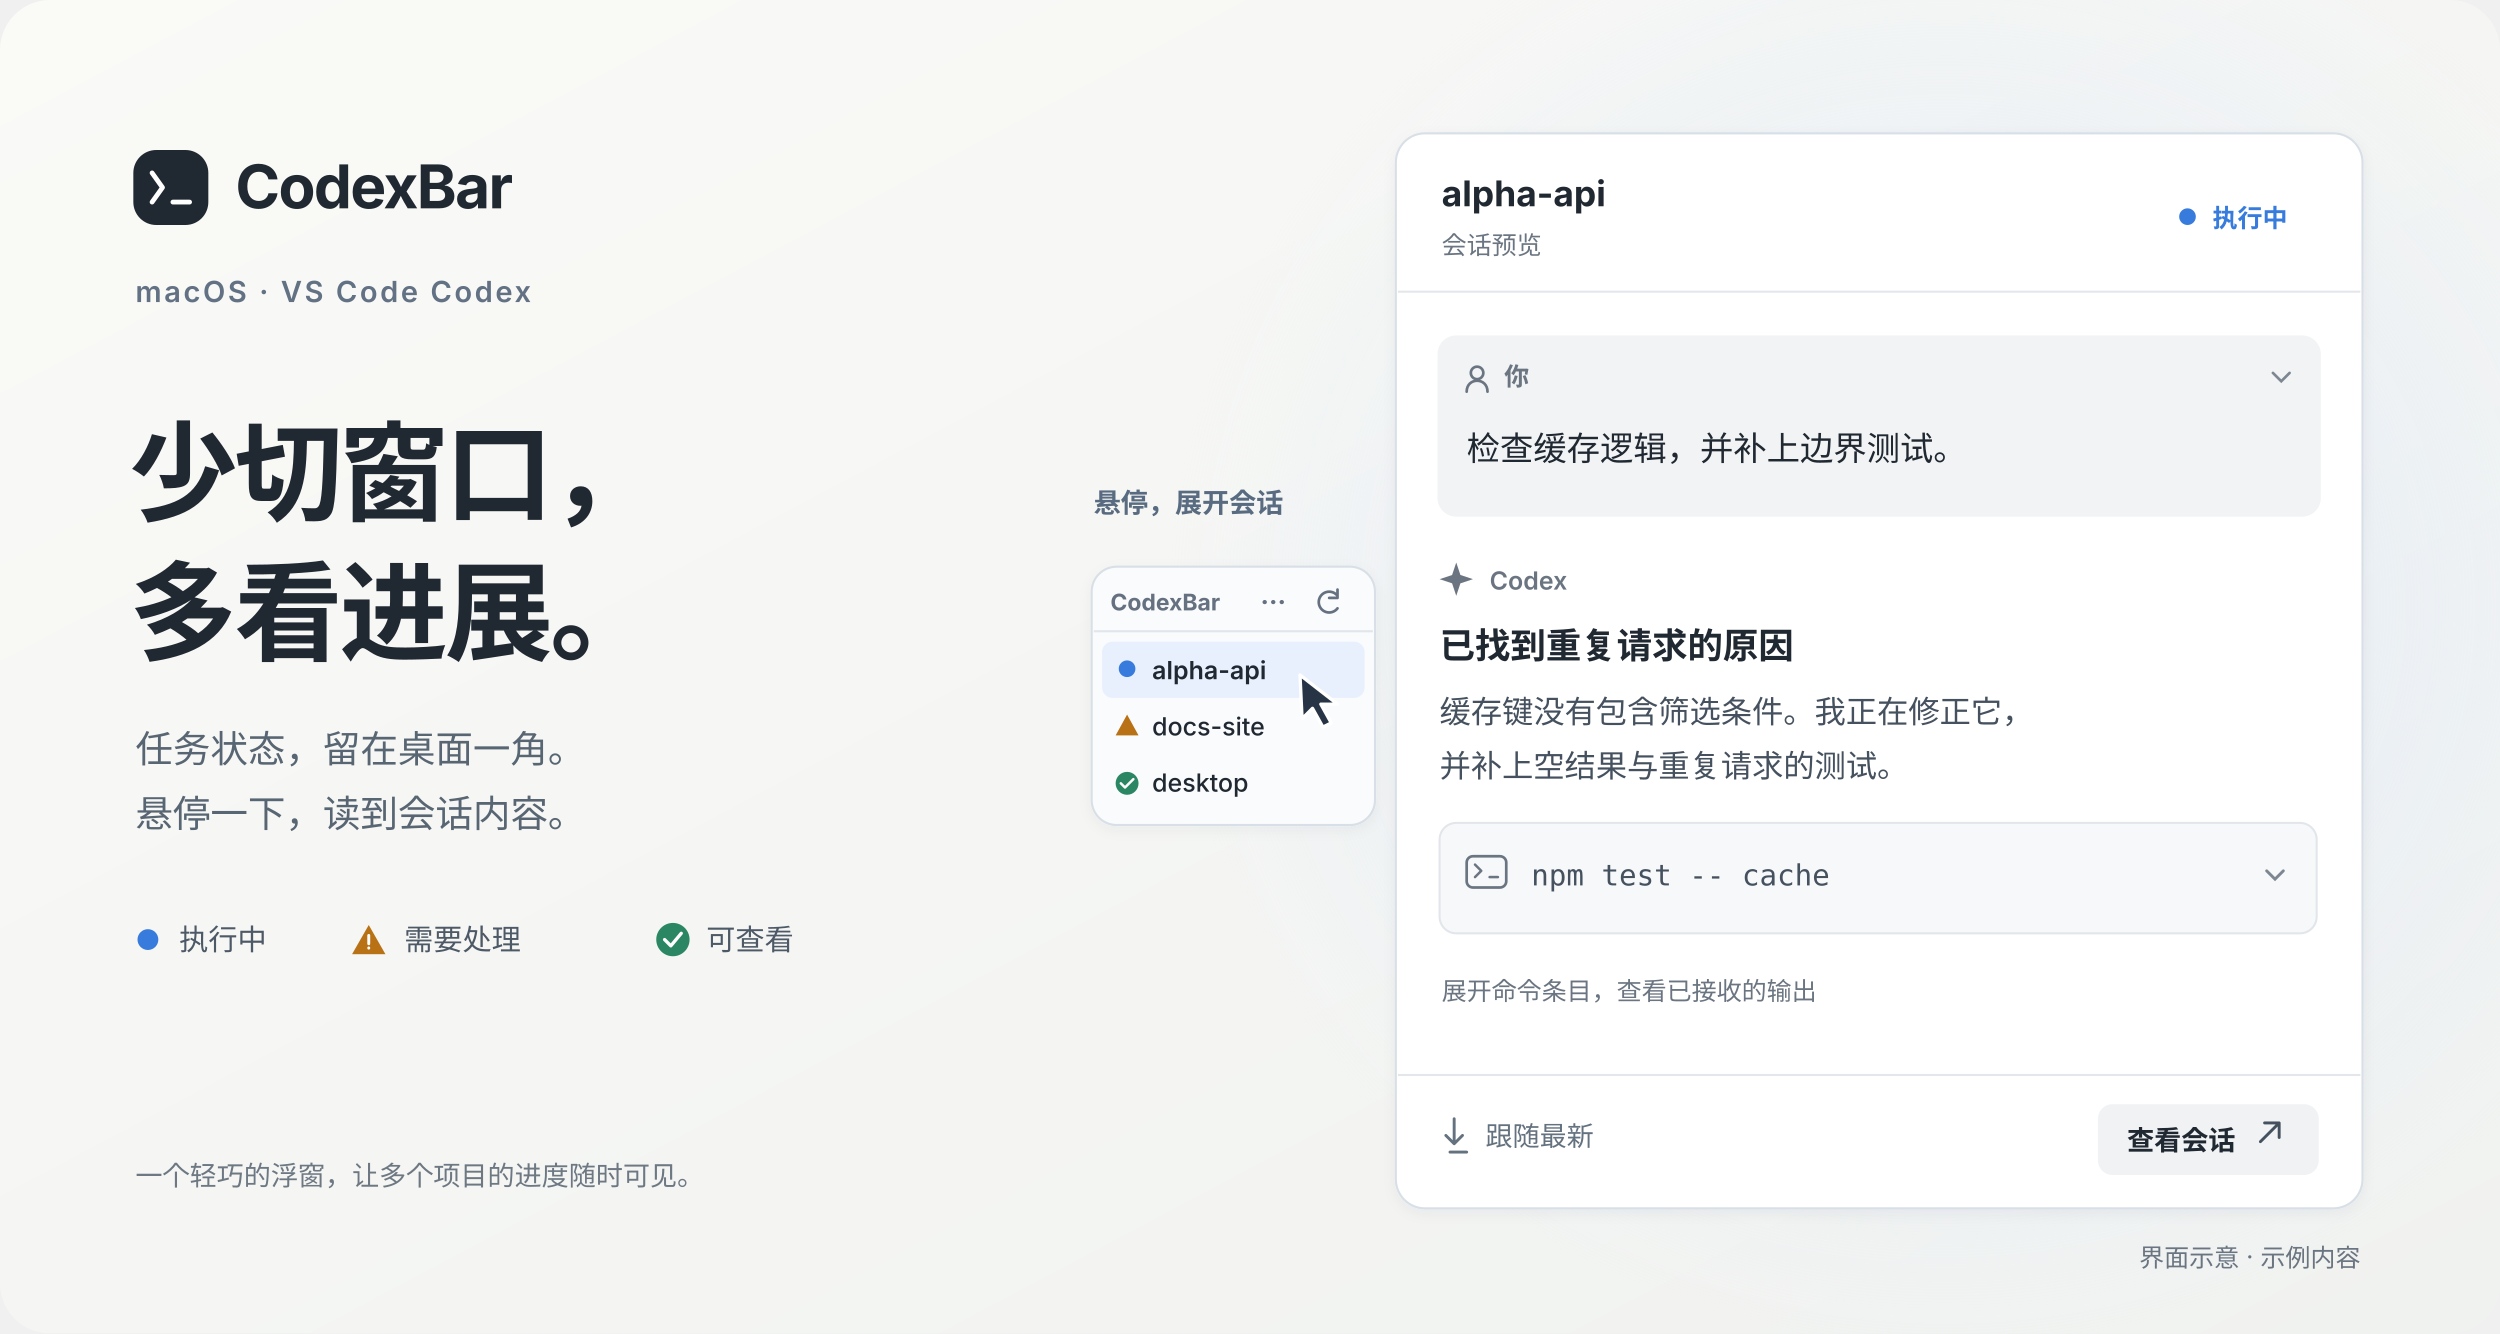
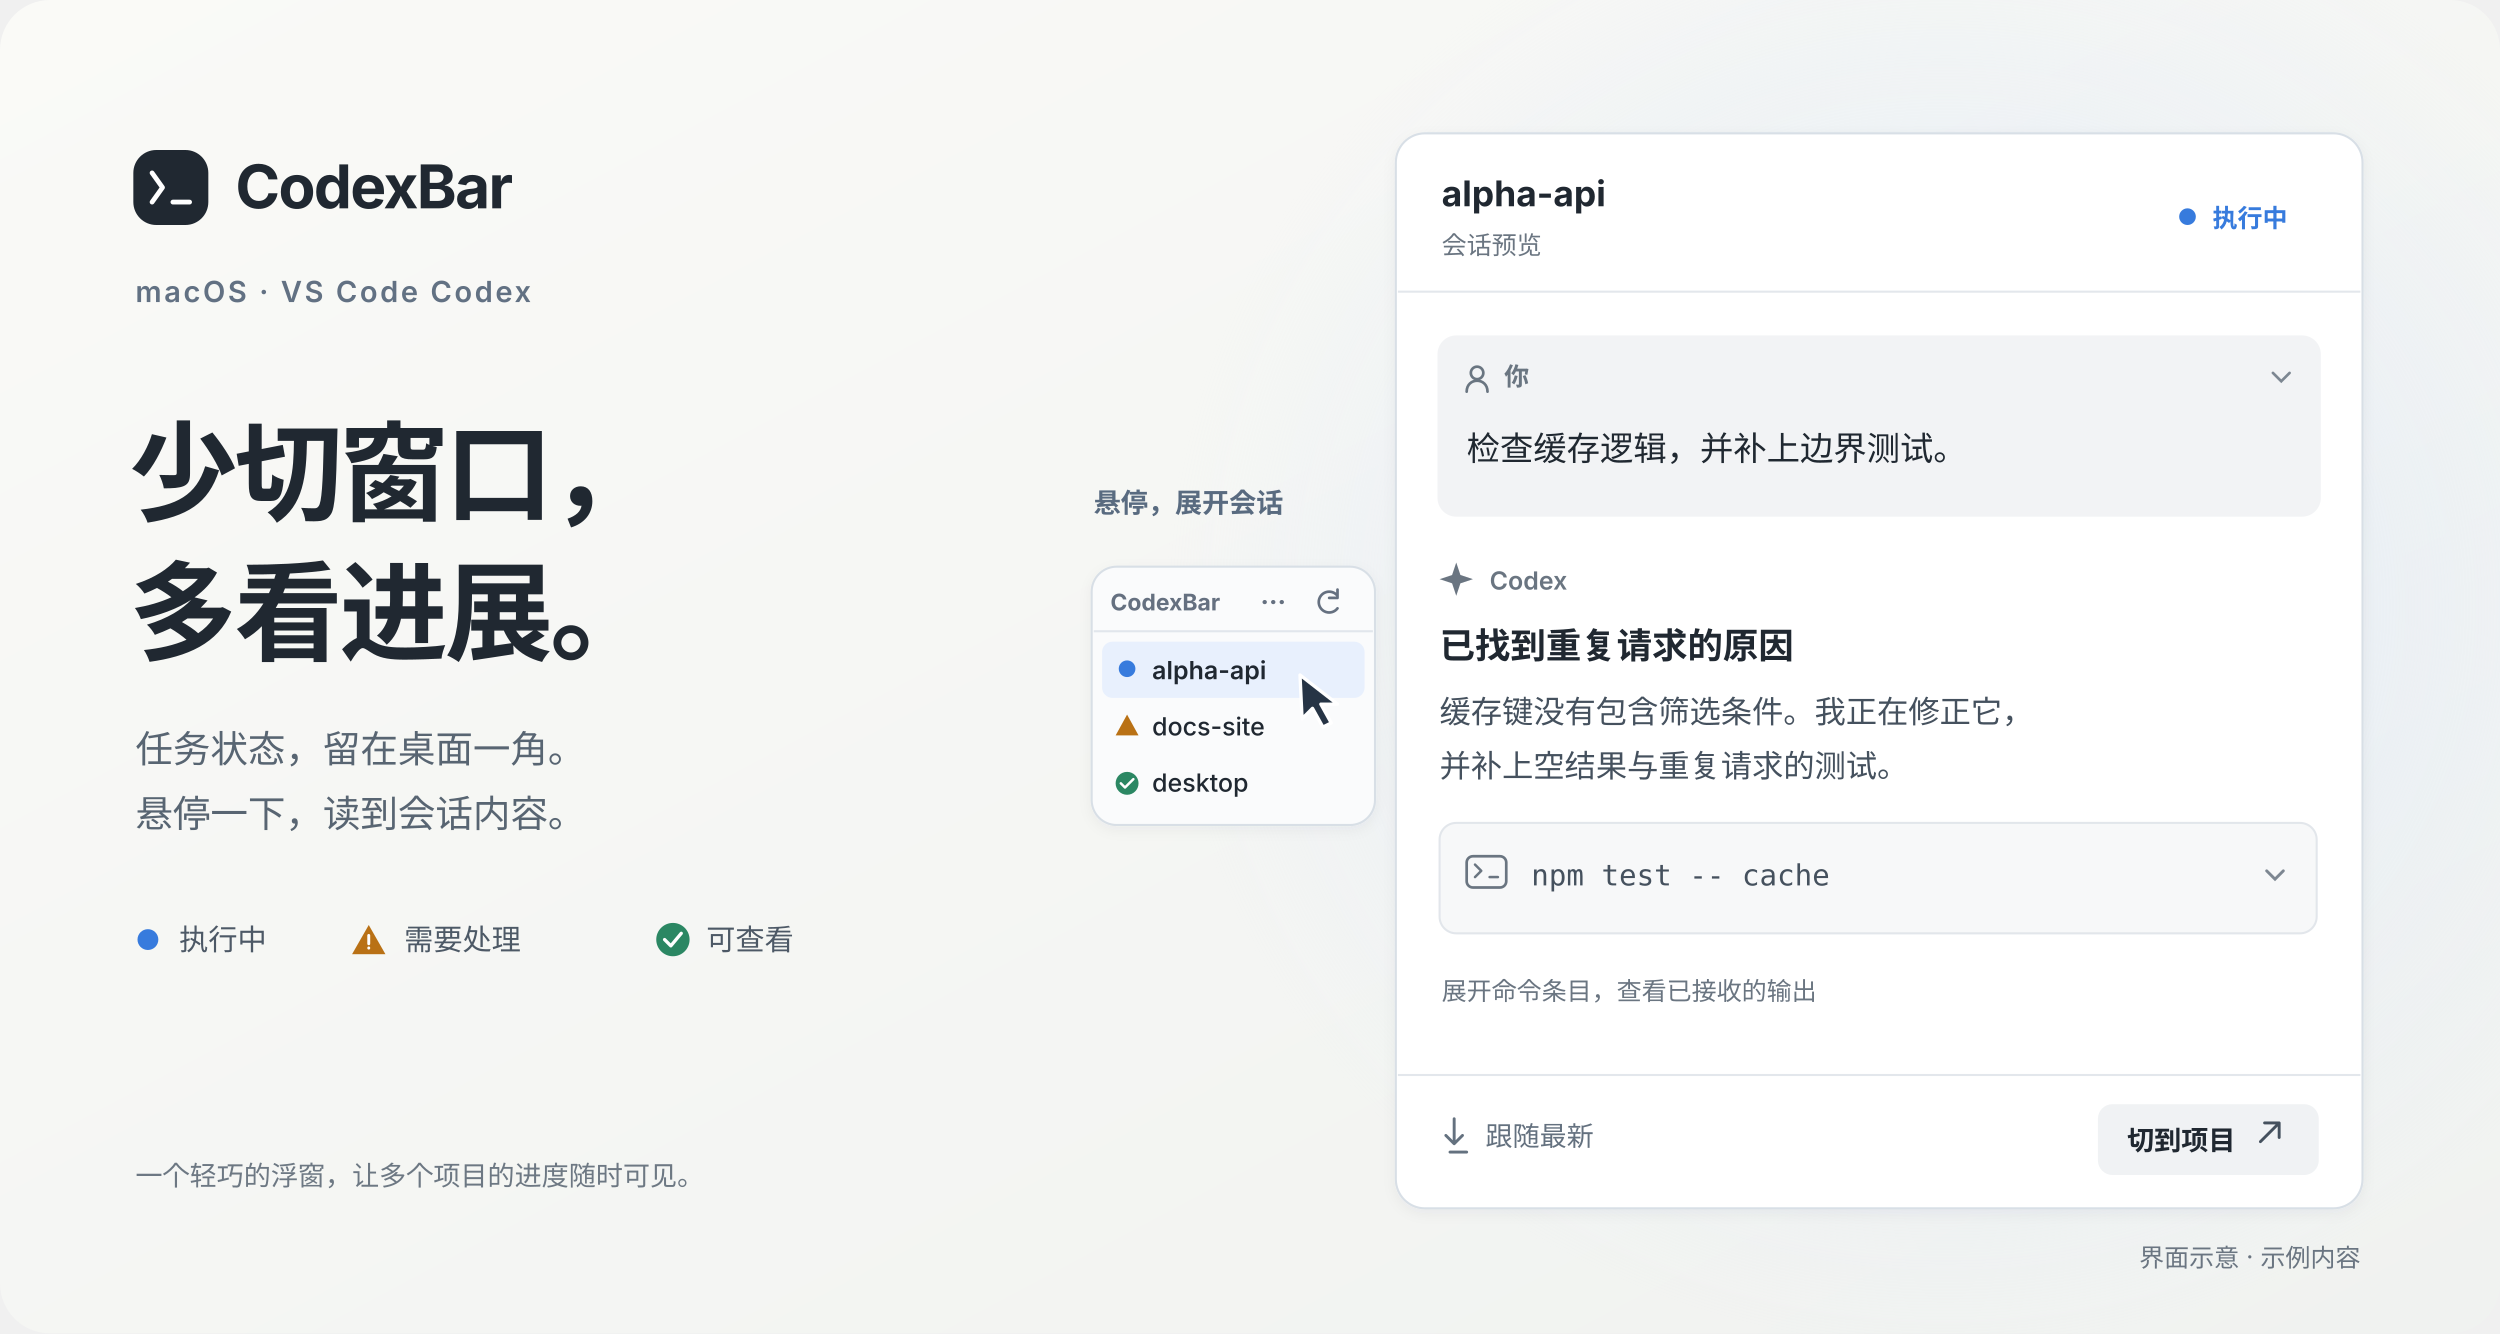
<svg xmlns="http://www.w3.org/2000/svg" width="1200" height="640" viewBox="0 0 1200 640" role="img" aria-labelledby="title description">
  <defs>
    <linearGradient id="background" x2="1" y2="1">
      <stop stop-color="#FAFAF7" />
      <stop offset="1" stop-color="#F0F2F0" />
    </linearGradient>
    <radialGradient id="glow">
      <stop stop-color="#E2EBF7" />
      <stop offset="1" stop-color="#E2EBF7" stop-opacity="0" />
    </radialGradient>
    <filter id="shadow" x="-35%" y="-25%" width="170%" height="170%">
      <feDropShadow dx="0" dy="12" stdDeviation="18" flood-color="#24354B" flood-opacity=".10" />
      <feDropShadow dx="0" dy="2" stdDeviation="3" flood-color="#24354B" flood-opacity=".05" />
    </filter>
  </defs>
  <rect width="1200" height="640" rx="24" fill="url(#background)" />
  <ellipse cx="934" cy="291" rx="376" ry="356" fill="url(#glow)" />
  <g font-family="-apple-system, BlinkMacSystemFont, 'Segoe UI', 'PingFang SC', 'Microsoft YaHei', sans-serif" fill="#202831">
    <rect x="64" y="72" width="36" height="36" rx="11" fill="#202831" />
    <path d="m73 83 5 7-5 7m10 0h8" fill="none" stroke="#FFFFFF" stroke-width="2.3" stroke-linecap="round" stroke-linejoin="round" />
    <text x="113" y="100" font-size="29" font-weight="700" letter-spacing="-.8">CodexBar</text>
    <text x="65" y="145" font-size="14" font-weight="600" letter-spacing="1.2" fill="#627183">macOS · VS Code Codex</text>
    <text x="62" y="246" font-size="52" font-weight="750" letter-spacing="-1.5">少切窗口，</text>
    <text x="62" y="313" font-size="52" font-weight="750" letter-spacing="-1.5">多看进展。</text>
    <text x="65" y="366" font-size="18" fill="#586572">任务状态，留在桌面一角。</text>
    <text x="65" y="397" font-size="18" fill="#586572">悬停一下，读到会话内容。</text>
    <g transform="translate(65 456)" font-size="14" font-weight="500" fill="#4D5966">
      <circle cx="6" cy="-5" r="5" fill="#377BDD" />
      <text x="21">执行中</text>
      <path d="m112-12 8 14h-16z" fill="#B97115" />
      <path d="M112-7v4m0 2v.1" stroke="#FFFFFF" stroke-width="1.4" stroke-linecap="round" />
      <text x="129">需要处理</text>
      <circle cx="258" cy="-5" r="8" fill="#2B8763" />
      <path d="m254-5 3 3 5-6" fill="none" stroke="#FFFFFF" stroke-width="1.6" stroke-linecap="round" stroke-linejoin="round" />
      <text x="274">可查看</text>
    </g>
    <text x="65" y="569" font-size="13" fill="#6D7883">一个轻巧的浮窗，让多个项目的进度随时可见。</text>
    <g filter="url(#shadow)">
      <rect x="524" y="272" width="136" height="124" rx="12" fill="#FAFBFC" stroke="#D8DFE6" />
      <rect x="670" y="64" width="464" height="516" rx="14" fill="#FFFFFF" stroke="#D8DFE6" />
    </g>
    <text x="525" y="246" font-size="13" font-weight="600" fill="#596B80">悬停，展开会话</text>
    <text x="533" y="293" font-size="11" font-weight="650" fill="#657080">CodexBar</text>
    <path d="M607 289h.1m4 0h.1m4 0h.1" stroke="#657080" stroke-width="2" stroke-linecap="round" />
    <path d="M642 286a5 5 0 1 0 0 6m0-9v4h-4" fill="none" stroke="#657080" stroke-width="1.3" stroke-linecap="round" stroke-linejoin="round" />
    <path d="M525 303h134" stroke="#E1E6EC" />
    <rect x="529" y="308" width="126" height="27" rx="5" fill="#E8F0FD" />
    <circle cx="541" cy="321" r="4" fill="#377BDD" />
    <text x="553" y="326" font-size="12" font-weight="600">alpha-api</text>
    <path d="m541 343 5.5 10h-11z" fill="#B97115" />
    <text x="553" y="353" font-size="12" font-weight="500">docs-site</text>
    <circle cx="541" cy="376" r="5.5" fill="#2B8763" />
    <path d="m538 376 2 2 4-4" fill="none" stroke="#FFFFFF" stroke-width="1.2" stroke-linecap="round" stroke-linejoin="round" />
    <text x="553" y="380" font-size="12" font-weight="500">desktop</text>
    <path d="m624 324 1 21 5-5 5 9 4-2-5-9h8z" fill="#263445" stroke="#FFFFFF" stroke-width="1.6" stroke-linejoin="round" />
    <text x="692" y="99" font-size="17" font-weight="650">alpha-api</text>
    <text x="692" y="122" font-size="12" fill="#6A7581">会话预览</text>
    <circle cx="1050" cy="104" r="4" fill="#377BDD" />
    <text x="1062" y="109" font-size="12" font-weight="550" fill="#377BDD">执行中</text>
    <path d="M671 140h462" stroke="#E3E7EC" />
    <rect x="690" y="161" width="424" height="87" rx="9" fill="#F2F3F5" />
    <circle cx="709" cy="179" r="3" fill="none" stroke="#6A7581" stroke-width="1.3" />
    <path d="M704 188c0-7 10-7 10 0" fill="none" stroke="#6A7581" stroke-width="1.3" stroke-linecap="round" />
    <text x="722" y="185" font-size="12" font-weight="600" fill="#6A7581">你</text>
    <path d="m1091 179 4 4 4-4" fill="none" stroke="#7D8792" stroke-width="1.3" stroke-linecap="round" />
    <text x="704" y="221" font-size="16">检查缓存逻辑，并补上边界测试。</text>
    <path d="m699 270 2 6 6 2-6 2-2 6-2-6-6-2 6-2z" fill="#6A7581" />
    <text x="715" y="283" font-size="12" font-weight="600" fill="#6A7581">Codex</text>
    <text x="691" y="316" font-size="17" font-weight="650">已找到重复请求的原因</text>
    <text x="691" y="347" font-size="15" fill="#45515E">缓存键没有包含筛选条件。我正在修正它，</text>
    <text x="691" y="373" font-size="15" fill="#45515E">并补上空结果与重复请求的测试。</text>
    <rect x="691" y="395" width="421" height="53" rx="8" fill="#F7F8F9" stroke="#E2E6EB" />
    <rect x="704" y="411" width="19" height="15" rx="3" fill="none" stroke="#6A7581" stroke-width="1.3" />
    <path d="m708 415 3 3-3 3m7 0h4" fill="none" stroke="#6A7581" stroke-width="1.2" stroke-linecap="round" stroke-linejoin="round" />
    <text x="735" y="425" font-family="ui-monospace, 'SFMono-Regular', Menlo, Consolas, monospace" font-size="14" fill="#45515E">npm test -- cache</text>
    <path d="m1088 418 4 4 4-4" fill="none" stroke="#7D8792" stroke-width="1.4" stroke-linecap="round" />
    <text x="692" y="480" font-size="12" fill="#6A7581">展开命令条目，查看已接收的输出</text>
    <path d="M671 516h462" stroke="#E3E7EC" />
    <path d="M698 537v12m-4-4 4 4 4-4m-6 8h8" fill="none" stroke="#64717F" stroke-width="1.4" stroke-linecap="round" stroke-linejoin="round" />
    <text x="713" y="550" font-size="13" font-weight="500" fill="#64717F">跟随最新</text>
    <rect x="1007" y="530" width="106" height="34" rx="7" fill="#F0F2F4" />
-     <text x="1021" y="552" font-size="13" font-weight="600">查看会话</text>
+     <text x="1021" y="552" font-size="13" font-weight="600">切到项目</text>
    <path d="m1085 548 9-9m-7 0h7v7" fill="none" stroke="#45515E" stroke-width="1.4" stroke-linecap="round" stroke-linejoin="round" />
    <text x="1133" y="608" text-anchor="end" font-size="12" fill="#6A7581">界面示意 · 示例内容</text>
  </g>
</svg>
